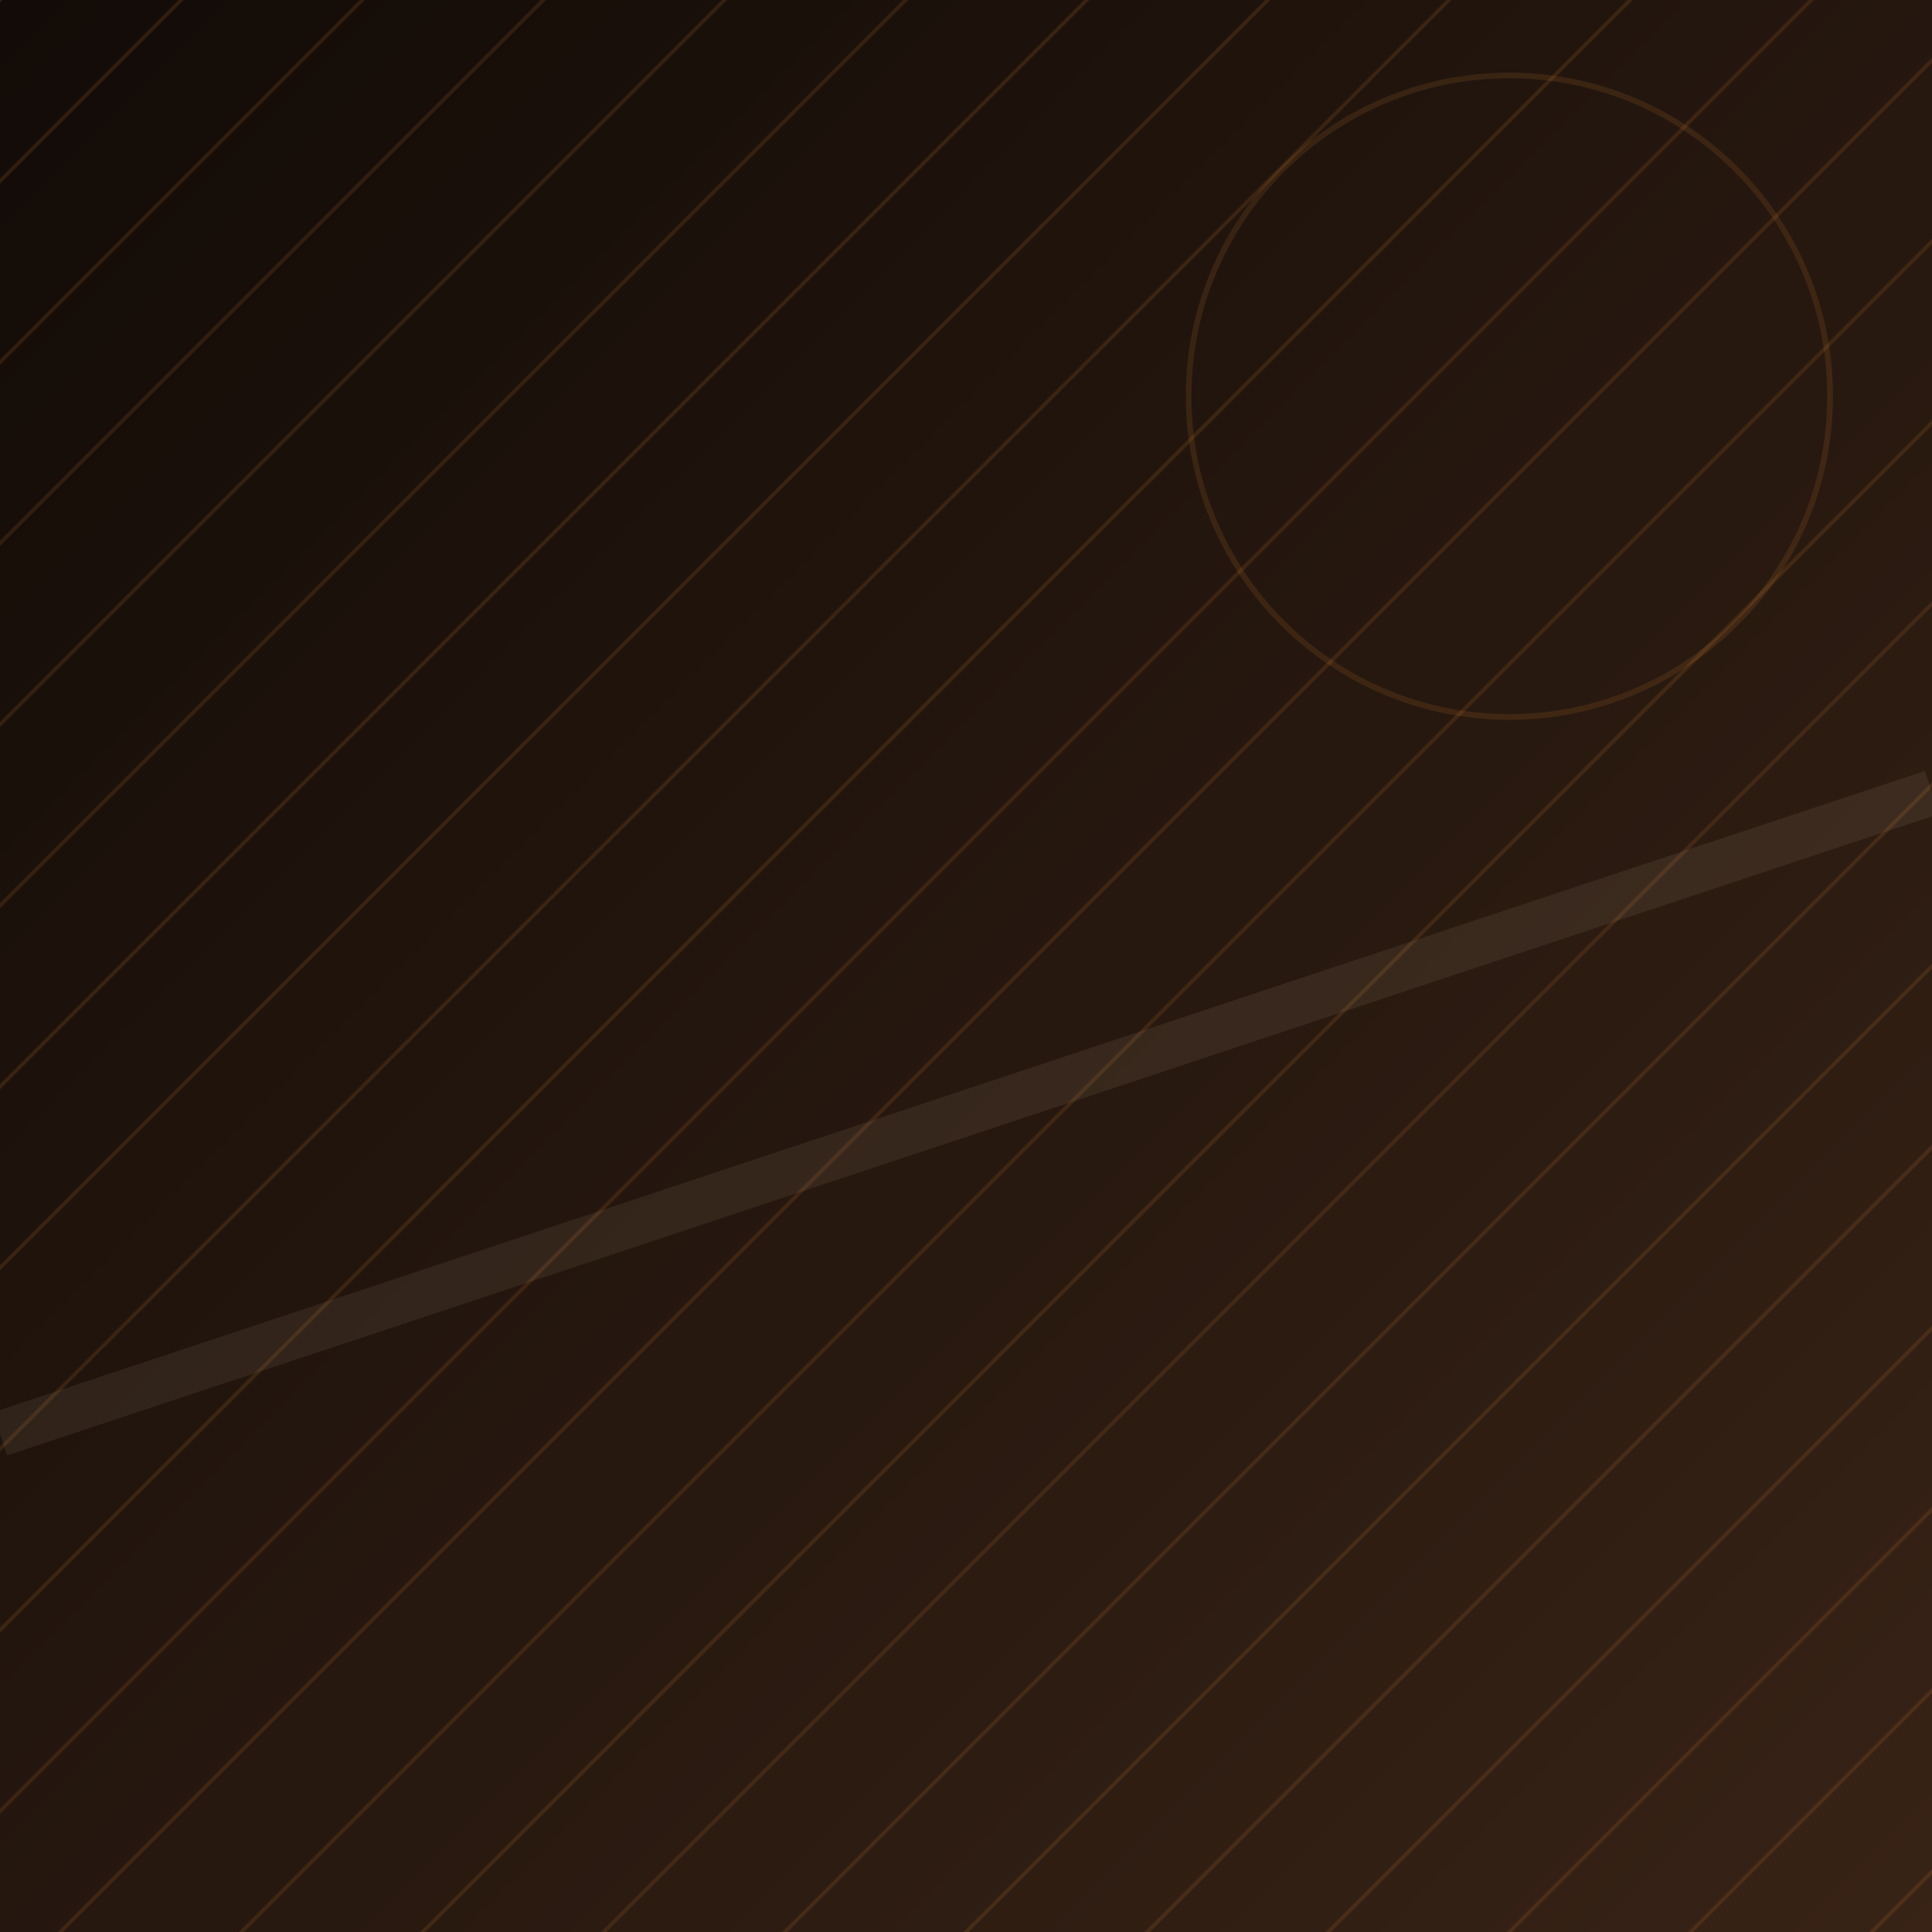
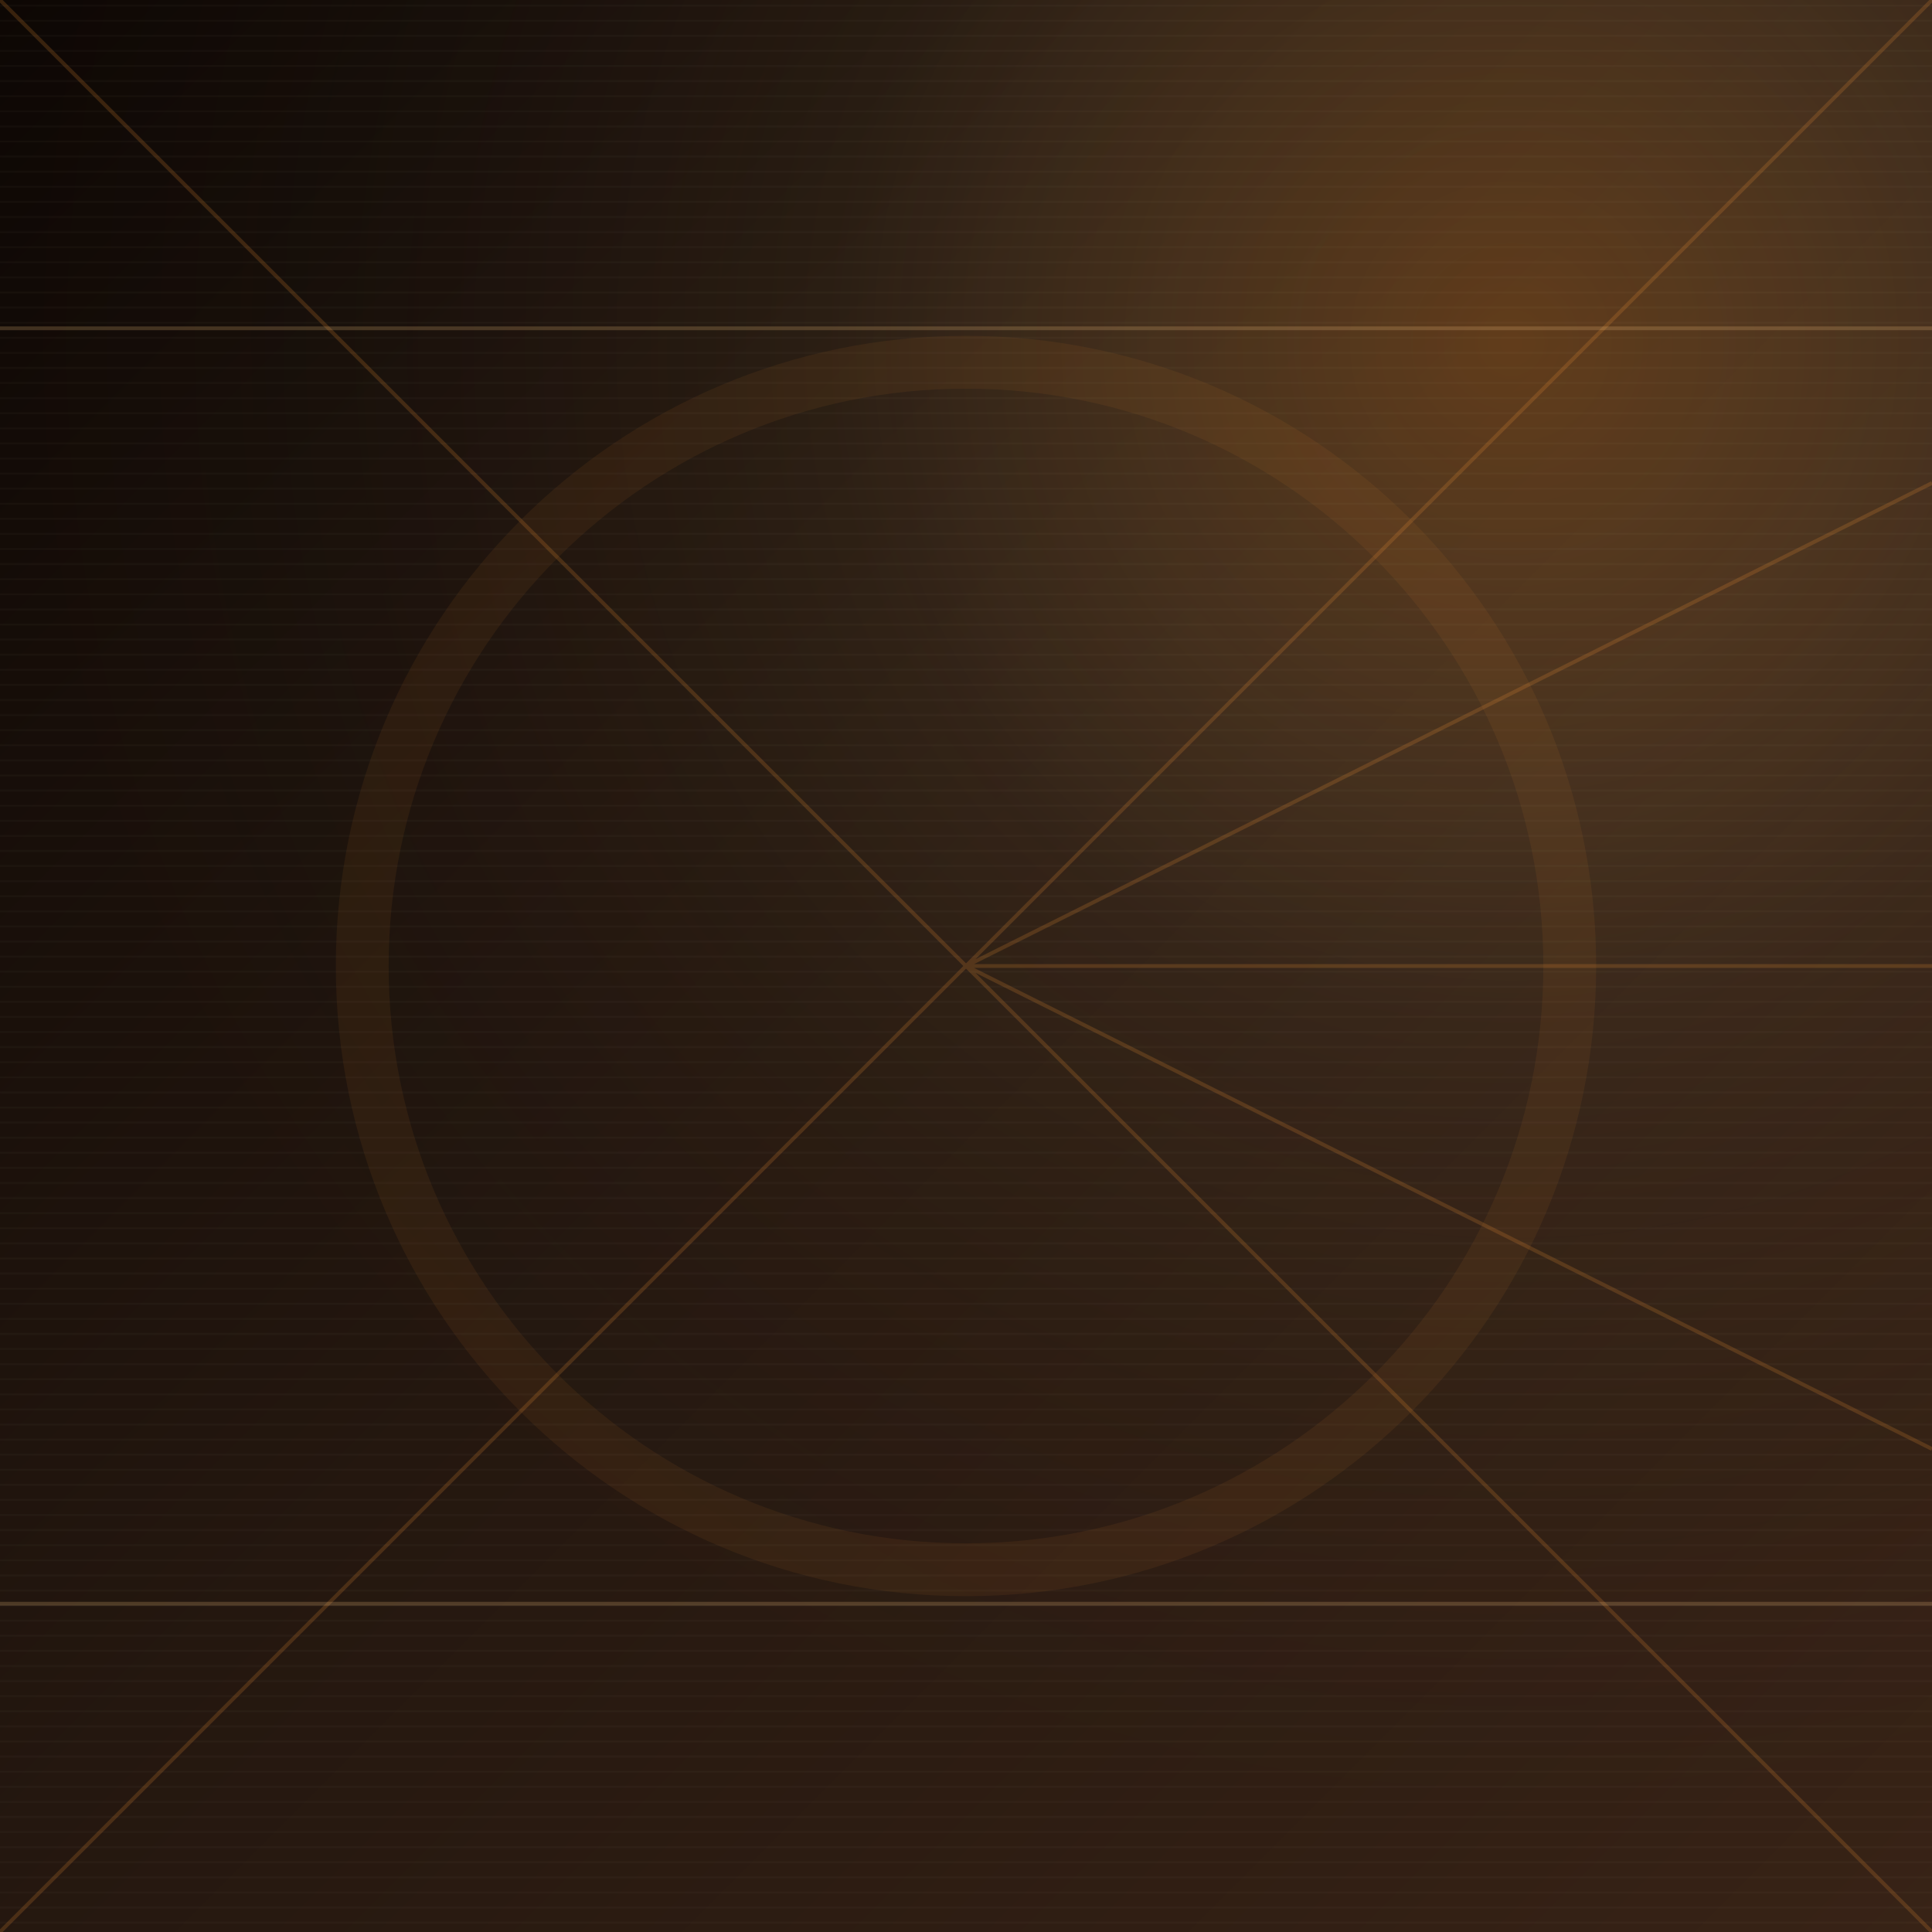
<svg xmlns="http://www.w3.org/2000/svg" width="1024" height="1024" viewBox="0 0 1024 1024">
  <defs>
-     <linearGradient id="g" x1="0" y1="0" x2="1" y2="1">
-       <stop stop-color="#120B07" />
+     <linearGradient id="bronze" x1="0" y1="0" x2="1" y2="1">
+       <stop stop-color="#0D0704" />
+       <stop offset=".48" stop-color="#24170F" />
      <stop offset="1" stop-color="#382316" />
    </linearGradient>
-     <pattern id="p" width="96" height="96" patternUnits="userSpaceOnUse">
-       <path d="M0 96L96 0M-24 24L24 -24M72 120L120 72" stroke="#FF9B38" stroke-opacity=".12" stroke-width="2" />
+     <radialGradient id="flare" cx=".78" cy=".18" r=".82">
+       <stop stop-color="#FF9B38" stop-opacity=".28" />
+       <stop offset=".42" stop-color="#FFD08A" stop-opacity=".07" />
+       <stop offset="1" stop-color="#120B07" stop-opacity="0" />
+     </radialGradient>
+     <pattern id="sunlines" width="16" height="16" patternUnits="userSpaceOnUse">
+       <path d="M0 3H16M0 11H16" stroke="#FFF4E6" stroke-opacity=".025" />
    </pattern>
  </defs>
-   <rect width="1024" height="1024" fill="url(#g)" />
-   <rect width="1024" height="1024" fill="url(#p)" />
-   <path d="M0 760L1024 420" stroke="#F8D7B1" stroke-opacity=".08" stroke-width="24" />
-   <circle cx="800" cy="210" r="170" fill="none" stroke="#FF9B38" stroke-opacity=".11" stroke-width="3" />
+   <rect width="1024" height="1024" fill="url(#bronze)" />
+   <rect width="1024" height="1024" fill="url(#flare)" />
+   <rect width="1024" height="1024" fill="url(#sunlines)" />
+   <g fill="none" stroke="#FF9B38" stroke-opacity=".18">
+     <path d="M512 512L1024 0M512 512L1024 256M512 512L1024 512M512 512L1024 768M512 512L1024 1024M512 512L0 0M512 512L0 1024" stroke-width="2" />
+     <circle cx="512" cy="512" r="320" stroke-opacity=".07" stroke-width="28" />
+   </g>
+   <path d="M0 174H1024M0 850H1024" stroke="#FFD08A" stroke-opacity=".20" stroke-width="2" />
</svg>
